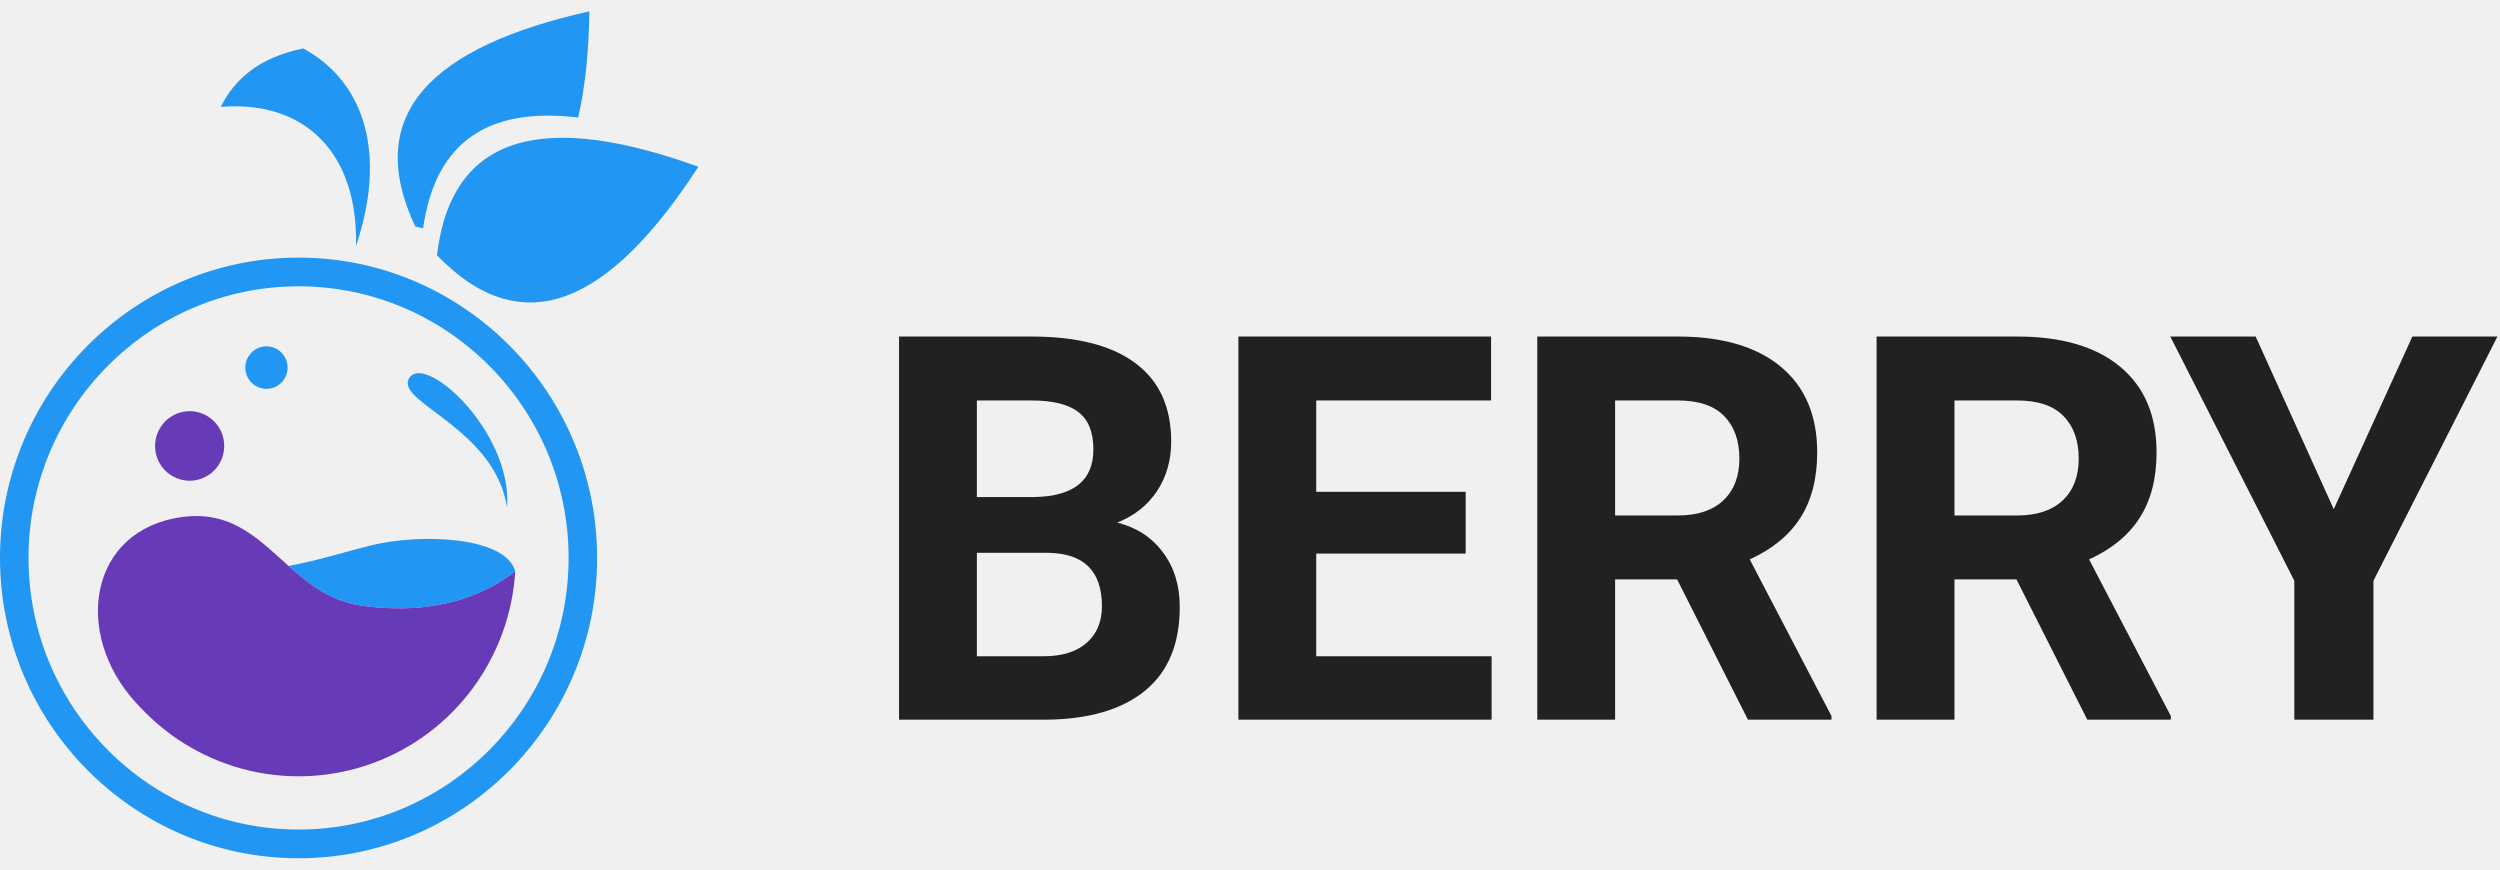
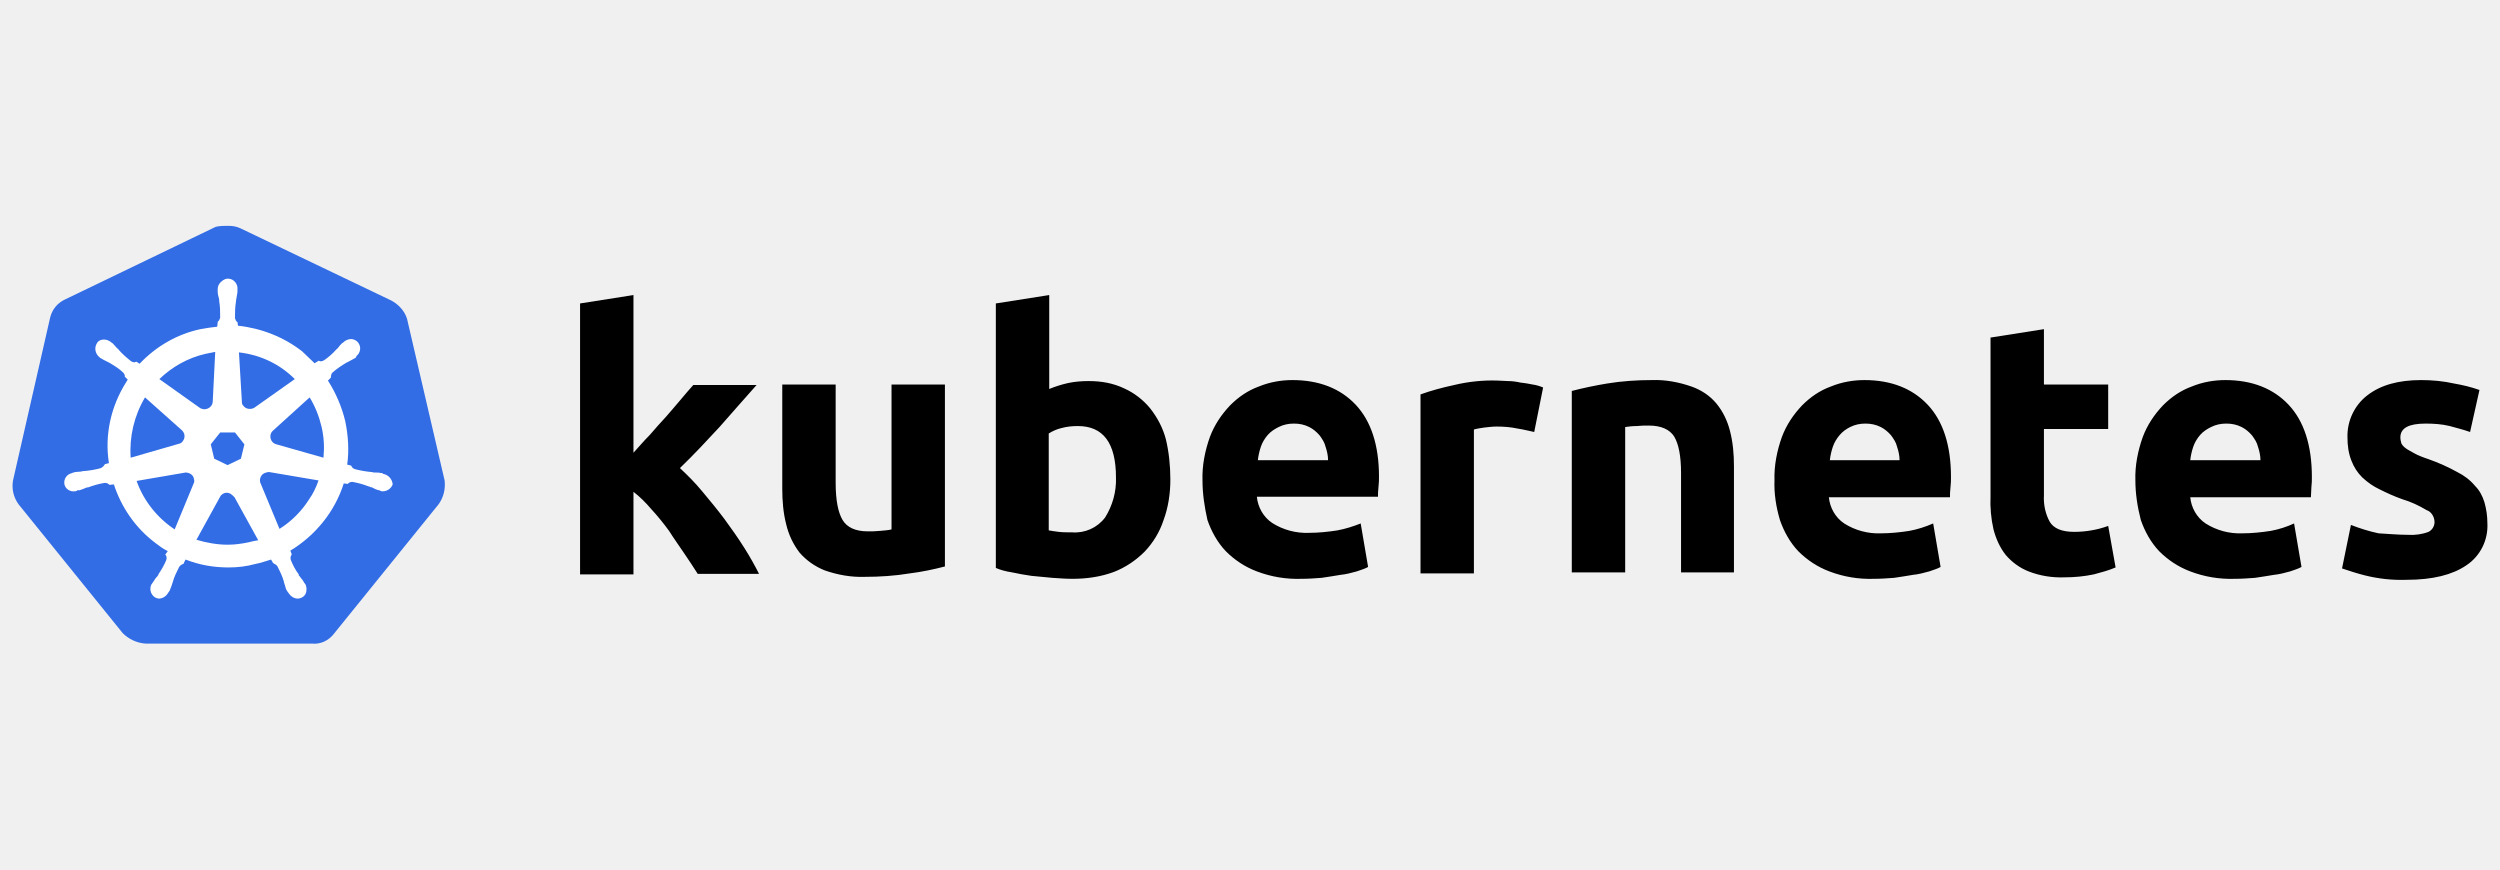
- <svg xmlns="http://www.w3.org/2000/svg" width="92" height="32" viewBox="0 0 92 32" fill="none">
-   <path d="M33.085 26.484V12.384H37.954C39.641 12.384 40.92 12.713 41.792 13.372C42.664 14.024 43.1 14.982 43.1 16.248C43.1 16.939 42.925 17.549 42.575 18.078C42.225 18.601 41.738 18.985 41.114 19.231C41.827 19.411 42.387 19.776 42.795 20.325C43.208 20.874 43.415 21.545 43.415 22.339C43.415 23.695 42.989 24.721 42.136 25.419C41.283 26.116 40.067 26.471 38.489 26.484H33.085ZM35.949 20.344V24.15H38.403C39.078 24.15 39.603 23.989 39.978 23.666C40.36 23.337 40.551 22.885 40.551 22.31C40.551 21.019 39.892 20.364 38.575 20.344H35.949ZM35.949 18.291H38.069C39.514 18.265 40.236 17.681 40.236 16.538C40.236 15.899 40.051 15.441 39.682 15.163C39.319 14.879 38.743 14.737 37.954 14.737H35.949V18.291ZM53.937 20.373H48.437V24.15H54.891V26.484H45.573V12.384H54.872V14.737H48.437V18.098H53.937V20.373ZM61.718 21.322H59.436V26.484H56.572V12.384H61.736C63.379 12.384 64.645 12.755 65.537 13.498C66.428 14.24 66.873 15.289 66.873 16.645C66.873 17.607 66.666 18.411 66.253 19.056C65.846 19.695 65.225 20.206 64.391 20.586L67.398 26.349V26.484H64.324L61.718 21.322ZM59.436 18.969H61.746C62.466 18.969 63.023 18.785 63.417 18.417C63.811 18.043 64.009 17.529 64.009 16.877C64.009 16.212 63.821 15.689 63.446 15.309C63.077 14.928 62.507 14.737 61.736 14.737H59.436V18.969ZM74.206 21.322H71.924V26.484H69.059V12.384H74.225C75.867 12.384 77.134 12.755 78.025 13.498C78.916 14.24 79.361 15.289 79.361 16.645C79.361 17.607 79.154 18.411 78.74 19.056C78.333 19.695 77.713 20.206 76.879 20.586L79.886 26.349V26.484H76.812L74.206 21.322ZM71.924 18.969H74.234C74.953 18.969 75.51 18.785 75.905 18.417C76.3 18.043 76.497 17.529 76.497 16.877C76.497 16.212 76.309 15.689 75.934 15.309C75.564 14.928 74.995 14.737 74.225 14.737H71.924V18.969ZM85.882 18.737L88.775 12.384H91.906L87.343 21.371V26.484H84.431V21.371L79.867 12.384H83.008L85.882 18.737Z" fill="#212121" />
-   <path d="M10.987 31.584C4.928 31.584 0 26.626 0 20.532C0 14.438 4.929 9.48 10.987 9.48C17.045 9.48 21.974 14.438 21.974 20.532C21.974 26.626 17.046 31.584 10.987 31.584ZM10.987 10.536C5.508 10.536 1.049 15.02 1.049 20.532C1.049 26.044 5.508 30.527 10.987 30.527C16.466 30.527 20.925 26.043 20.925 20.531C20.925 15.019 16.467 10.536 10.987 10.536Z" fill="#2196F3" />
-   <path d="M18.96 21.023C18.618 19.748 15.485 19.611 13.62 20.078C12.644 20.323 11.646 20.643 10.616 20.826C11.37 21.499 12.179 22.135 13.34 22.293C16.221 22.684 18.011 21.775 18.96 21.023Z" fill="#2196F3" />
-   <path d="M13.34 22.293C12.176 22.135 11.37 21.499 10.616 20.826C9.45 19.786 8.413 18.658 6.377 19.082C3.141 19.757 2.715 23.608 5.214 26.083C6.287 27.213 7.665 28.004 9.178 28.359C10.691 28.713 12.274 28.616 13.733 28.079C15.192 27.542 16.464 26.588 17.392 25.335C18.321 24.082 18.866 22.584 18.96 21.023C18.011 21.775 16.221 22.684 13.34 22.293Z" fill="#673AB7" />
-   <path d="M15.034 13.959C14.63 14.829 18.23 15.796 18.661 18.688C18.869 15.841 15.534 12.882 15.034 13.959Z" fill="#2196F3" />
-   <path d="M7.466 17.593C8.115 17.323 8.423 16.575 8.155 15.922C7.886 15.269 7.142 14.959 6.493 15.229C5.844 15.5 5.535 16.248 5.804 16.901C6.073 17.554 6.817 17.864 7.466 17.593Z" fill="#673AB7" />
-   <path d="M10.355 14.08C10.659 13.775 10.659 13.28 10.355 12.974C10.051 12.669 9.559 12.669 9.256 12.974C8.952 13.28 8.952 13.775 9.256 14.08C9.559 14.385 10.051 14.385 10.355 14.08Z" fill="#2196F3" />
-   <path d="M13.101 9.052C14.225 5.715 13.47 3.049 11.161 1.782C9.584 2.105 8.647 2.873 8.125 3.934C11.22 3.682 13.184 5.63 13.101 9.052Z" fill="#2196F3" />
-   <path d="M25.698 6.136C20.139 4.129 16.63 4.818 16.079 9.391C19.265 12.697 22.474 11.115 25.698 6.136Z" fill="#2196F3" />
-   <path d="M21.276 4.325C21.534 3.217 21.668 1.908 21.688 0.417C15.923 1.709 13.322 4.177 15.284 8.338C15.382 8.362 15.475 8.381 15.57 8.401C16.028 5.144 18.046 3.938 21.276 4.325Z" fill="#2196F3" />
+ <svg xmlns="http://www.w3.org/2000/svg" xmlnsSvg="http://www.w3.org/2000/svg" version="1.1" width="92" height="32" viewBox="-2.536 -2.536 505.686 89.602" id="svg10488">
+   <defs id="defs10490" />
+   <path d="m 79.797,18.8 c -0.5,-1.6 -1.7,-2.9 -3.2,-3.7 l -30.5,-14.6 c -0.8,-0.4 -1.7,-0.5 -2.5,-0.5 -0.8,0 -1.7,0 -2.5,0.2 l -30.5,14.7 c -1.5,0.7 -2.6,2 -3,3.7 L 0.097,51.5 c -0.3,1.7 0.1,3.4 1.1,4.8 L 22.297,82.4 c 1.2,1.2 2.9,2 4.6,2.1 h 33.6 c 1.8,0.2 3.5,-0.6 4.6,-2.1 l 21.1,-26.1 c 1,-1.4 1.4,-3.1 1.2,-4.8 l -7.6,-32.7 z" id="path10349" style="fill:#326de6" />
+   <path d="m 75.097,50.2 0,0 c -0.1,0 -0.2,0 -0.2,-0.1 0,-0.1 -0.2,-0.1 -0.4,-0.1 -0.4,-0.1 -0.8,-0.1 -1.2,-0.1 -0.2,0 -0.4,0 -0.6,-0.1 h -0.1 c -1.1,-0.1 -2.3,-0.3 -3.4,-0.6 -0.3,-0.1 -0.6,-0.4 -0.7,-0.7 0.1,0 0,0 0,0 l 0,0 -0.8,-0.2 c 0.4,-2.9 0.2,-5.9 -0.4,-8.8 -0.7,-2.9 -1.9,-5.7 -3.5,-8.2 l 0.6,-0.6 0,0 v -0.1 c 0,-0.3 0.1,-0.7 0.3,-0.9 0.9,-0.8 1.8,-1.4 2.8,-2 l 0,0 c 0.2,-0.1 0.4,-0.2 0.6,-0.3 0.4,-0.2 0.7,-0.4 1.1,-0.6 0.1,-0.1 0.2,-0.1 0.3,-0.2 0.1,-0.1 0,-0.1 0,-0.2 l 0,0 c 0.9,-0.7 1.1,-1.9 0.4,-2.8 -0.3,-0.4 -0.9,-0.7 -1.4,-0.7 -0.5,0 -1,0.2 -1.4,0.5 l 0,0 -0.1,0.1 c -0.1,0.1 -0.2,0.2 -0.3,0.2 -0.3,0.3 -0.6,0.6 -0.8,0.9 -0.1,0.2 -0.3,0.3 -0.4,0.4 l 0,0 c -0.7,0.8 -1.6,1.6 -2.5,2.2 -0.2,0.1 -0.4,0.2 -0.6,0.2 -0.1,0 -0.3,0 -0.4,-0.1 h -0.1 l -0.8,0.5 c -0.8,-0.8 -1.7,-1.6 -2.5,-2.4 -3.7,-2.9 -8.3,-4.7 -13,-5.2 l -0.1,-0.8 0,0 0,0.1 c -0.3,-0.2 -0.4,-0.5 -0.5,-0.8 0,-1.1 0,-2.2 0.2,-3.4 v -0.1 c 0,-0.2 0.1,-0.4 0.1,-0.6 0.1,-0.4 0.1,-0.8 0.2,-1.2 v -0.6 l 0,0 c 0.1,-1 -0.7,-2 -1.7,-2.1 -0.6,-0.1 -1.2,0.2 -1.7,0.7 -0.4,0.4 -0.6,0.9 -0.6,1.4 l 0,0 v 0.5 c 0,0.4 0.1,0.8 0.2,1.2 0.1,0.2 0.1,0.4 0.1,0.6 v 0.1 c 0.2,1.1 0.2,2.2 0.2,3.4 -0.1,0.3 -0.2,0.6 -0.5,0.8 l 0,0.2 0,0 -0.1,0.8 c -1.1,0.1 -2.2,0.3 -3.4,0.5 -4.7,1 -9,3.5 -12.3,7 l -0.6,-0.4 h -0.1 c -0.1,0 -0.2,0.1 -0.4,0.1 -0.2,0 -0.4,-0.1 -0.6,-0.2 -0.9,-0.7 -1.8,-1.5 -2.5,-2.3 l 0,0 c -0.1,-0.2 -0.3,-0.3 -0.4,-0.4 -0.3,-0.3 -0.5,-0.6 -0.8,-0.9 -0.1,-0.1 -0.2,-0.1 -0.3,-0.2 -0.1,-0.1 -0.1,-0.1 -0.1,-0.1 l 0,0 c -0.4,-0.3 -0.9,-0.5 -1.4,-0.5 -0.6,0 -1.1,0.2 -1.4,0.7 -0.6,0.9 -0.4,2.1 0.4,2.8 l 0,0 c 0.1,0 0.1,0.1 0.1,0.1 0,0 0.2,0.2 0.3,0.2 0.3,0.2 0.7,0.4 1.1,0.6 0.2,0.1 0.4,0.2 0.6,0.3 l 0,0 c 1,0.6 2,1.2 2.8,2 0.2,0.2 0.4,0.6 0.3,0.9 v -0.1 l 0,0 0.6,0.6 c -0.1,0.2 -0.2,0.3 -0.3,0.5 -3.1,4.9 -4.4,10.7 -3.5,16.4 l -0.8,0.2 0,0 c 0,0.1 -0.1,0.1 -0.1,0.1 -0.1,0.3 -0.4,0.5 -0.7,0.7 -1.1,0.3 -2.2,0.5 -3.4,0.6 h 0 c -0.2,0 -0.4,0 -0.6,0.1 -0.4,0 -0.8,0.1 -1.2,0.1 -0.1,0 -0.2,0.1 -0.4,0.1 -0.1,0 -0.1,0 -0.2,0.1 l 0,0 c -1.1,0.2 -1.8,1.2 -1.6,2.3 0,0 0,0 0,0 0.2,0.9 1.1,1.5 2,1.4 0.2,0 0.3,0 0.5,-0.1 l 0,0 c 0.1,0 0.1,0 0.1,-0.1 0,-0.1 0.3,0 0.4,0 0.4,-0.1 0.8,-0.3 1.1,-0.4 0.2,-0.1 0.4,-0.2 0.6,-0.2 h 0.1 c 1.1,-0.4 2.1,-0.7 3.3,-0.9 h 0.1 c 0.3,0 0.6,0.1 0.8,0.3 0.1,0 0.1,0.1 0.1,0.1 l 0,0 0.9,-0.1 c 1.5,4.6 4.3,8.7 8.2,11.7 0.9,0.7 1.7,1.3 2.7,1.8 l -0.5,0.7 0,0 c 0,0.1 0.1,0.1 0.1,0.1 0.2,0.3 0.2,0.7 0.1,1 -0.4,1 -1,2 -1.6,2.9 v 0.1 c -0.1,0.2 -0.2,0.3 -0.4,0.5 -0.2,0.2 -0.4,0.6 -0.7,1 -0.1,0.1 -0.1,0.2 -0.2,0.3 0,0 0,0.1 -0.1,0.1 l 0,0 c -0.5,1 -0.1,2.2 0.8,2.7 0.2,0.1 0.5,0.2 0.7,0.2 0.8,0 1.5,-0.5 1.9,-1.2 l 0,0 c 0,0 0,-0.1 0.1,-0.1 0,-0.1 0.1,-0.2 0.2,-0.3 0.1,-0.4 0.3,-0.7 0.4,-1.1 l 0.2,-0.6 0,0 c 0.3,-1.1 0.8,-2.1 1.3,-3.1 0.2,-0.3 0.5,-0.5 0.8,-0.6 0.1,0 0.1,0 0.1,-0.1 l 0,0 0.4,-0.8 c 2.8,1.1 5.7,1.6 8.7,1.6 1.8,0 3.6,-0.2 5.4,-0.7 1.1,-0.2 2.2,-0.6 3.2,-0.9 l 0.4,0.7 0,0 c 0.1,0 0.1,0 0.1,0.1 0.3,0.1 0.6,0.3 0.8,0.6 0.5,1 1,2 1.3,3.1 v 0.1 l 0.2,0.6 c 0.1,0.4 0.2,0.8 0.4,1.1 0.1,0.1 0.1,0.2 0.2,0.3 0,0 0,0.1 0.1,0.1 l 0,0 c 0.4,0.7 1.1,1.2 1.9,1.2 0.3,0 0.5,-0.1 0.8,-0.2 0.4,-0.2 0.8,-0.6 0.9,-1.1 0.1,-0.5 0.1,-1 -0.1,-1.5 l 0,0 c 0,-0.1 -0.1,-0.1 -0.1,-0.1 0,-0.1 -0.1,-0.2 -0.2,-0.3 -0.2,-0.4 -0.4,-0.7 -0.7,-1 -0.1,-0.2 -0.2,-0.3 -0.4,-0.5 v -0.2 c -0.7,-0.9 -1.2,-1.9 -1.6,-2.9 -0.1,-0.3 -0.1,-0.7 0.1,-1 0,-0.1 0.1,-0.1 0.1,-0.1 l 0,0 -0.3,-0.8 c 5.1,-3.1 9,-7.9 10.8,-13.6 l 0.8,0.1 0,0 c 0.1,0 0.1,-0.1 0.1,-0.1 0.2,-0.2 0.5,-0.3 0.8,-0.3 h 0.1 c 1.1,0.2 2.2,0.5 3.2,0.9 h 0.1 c 0.2,0.1 0.4,0.2 0.6,0.2 0.4,0.2 0.7,0.4 1.1,0.5 0.1,0 0.2,0.1 0.4,0.1 0.1,0 0.1,0 0.2,0.1 l 0,0 c 0.2,0.1 0.3,0.1 0.5,0.1 0.9,0 1.7,-0.6 2,-1.4 -0.1,-1.1 -0.9,-1.9 -1.8,-2.1 z m -28.9,-3.1 -2.7,1.3 -2.7,-1.3 -0.7,-2.9 1.9,-2.4 h 3 l 1.9,2.4 -0.7,2.9 z m 16.3,-6.5 c 0.5,2.1 0.6,4.2 0.4,6.3 l -9.5,-2.7 0,0 c -0.9,-0.2 -1.4,-1.1 -1.2,-2 0.1,-0.3 0.2,-0.5 0.4,-0.7 l 7.5,-6.8 c 1.1,1.8 1.9,3.8 2.4,5.9 z m -5.4,-9.6 -8.2,5.8 c -0.7,0.4 -1.7,0.3 -2.2,-0.4 -0.2,-0.2 -0.3,-0.4 -0.3,-0.7 l -0.6,-10.1 c 4.4,0.5 8.3,2.4 11.3,5.4 l 0,0 z m -18.1,-5.1 2,-0.4 -0.5,10 0,0 c 0,0.9 -0.8,1.6 -1.7,1.6 -0.3,0 -0.5,-0.1 -0.8,-0.2 l -8.3,-5.9 c 2.6,-2.5 5.8,-4.3 9.3,-5.1 z m -12.2,8.8 7.4,6.6 0,0 c 0.7,0.6 0.8,1.6 0.2,2.3 -0.2,0.3 -0.4,0.4 -0.8,0.5 l -9.7,2.8 c -0.3,-4.2 0.7,-8.5 2.9,-12.2 z m -1.7,16.9 9.9,-1.7 c 0.8,0 1.6,0.5 1.7,1.3 0.1,0.3 0.1,0.7 -0.1,1 l 0,0 -3.8,9.2 c -3.5,-2.3 -6.3,-5.8 -7.7,-9.8 z m 22.7,12.4 c -1.4,0.3 -2.8,0.5 -4.3,0.5 -2.1,0 -4.3,-0.4 -6.3,-1 l 4.9,-8.9 c 0.5,-0.6 1.3,-0.8 2,-0.4 0.3,0.2 0.5,0.4 0.8,0.7 l 0,0 4.8,8.7 c -0.6,0.1 -1.2,0.2 -1.9,0.4 z m 12.2,-8.7 c -1.5,2.4 -3.6,4.5 -6,6 l -3.9,-9.4 c -0.2,-0.8 0.2,-1.6 0.9,-1.9 0.3,-0.1 0.6,-0.2 0.9,-0.2 l 10,1.7 c -0.5,1.4 -1.1,2.7 -1.9,3.8 z" id="path10351" style="fill:#ffffff" />
+   <path d="m 484.497,62.5 c 1.4,0.1 2.9,-0.1 4.2,-0.6 0.8,-0.4 1.3,-1.3 1.2,-2.2 -0.1,-1 -0.7,-1.9 -1.6,-2.2 -1.5,-0.9 -3.2,-1.7 -4.9,-2.2 -1.7,-0.6 -3.2,-1.3 -4.6,-2 -1.3,-0.6 -2.4,-1.4 -3.5,-2.4 -1,-1 -1.7,-2.1 -2.2,-3.4 -0.6,-1.5 -0.8,-3.1 -0.8,-4.7 -0.1,-3.3 1.4,-6.5 4,-8.5 2.7,-2.1 6.3,-3.1 10.9,-3.1 2.2,0 4.5,0.2 6.7,0.7 1.7,0.3 3.4,0.7 5.1,1.3 l -1.9,8.5 c -1.4,-0.5 -2.7,-0.8 -4.1,-1.2 -1.6,-0.4 -3.3,-0.5 -4.9,-0.5 -3.4,0 -5.1,0.9 -5.1,2.8 0,0.4 0.1,0.8 0.2,1.2 0.2,0.4 0.5,0.7 0.9,1 0.4,0.3 1,0.6 1.7,1 0.7,0.4 1.7,0.8 2.9,1.2 2,0.7 4,1.6 5.8,2.6 1.4,0.7 2.6,1.6 3.6,2.8 0.9,0.9 1.5,2 1.9,3.3 0.4,1.4 0.6,2.8 0.6,4.2 0.2,3.4 -1.4,6.7 -4.3,8.6 -2.8,1.9 -6.8,2.9 -12,2.9 -2.9,0.1 -5.7,-0.2 -8.5,-0.9 -1.6,-0.4 -3.1,-0.9 -4.6,-1.4 l 1.8,-8.8 c 1.8,0.7 3.7,1.3 5.6,1.7 2,0.1 3.9,0.3 5.9,0.3 m -55.1,-11 c -0.1,-3 0.5,-6 1.5,-8.8 0.9,-2.4 2.3,-4.5 4.1,-6.4 1.7,-1.7 3.6,-3 5.8,-3.8 2.2,-0.9 4.5,-1.3 6.8,-1.3 5.4,0 9.7,1.7 12.8,5 3.1,3.3 4.7,8.2 4.7,14.6 0,0.6 0,1.3 -0.1,2.1 0,0.8 -0.1,1.4 -0.1,2 h -24.4 c 0.2,2.1 1.3,4.1 3.1,5.3 2.2,1.4 4.8,2.1 7.4,2 1.9,0 3.9,-0.2 5.8,-0.5 1.6,-0.3 3.2,-0.8 4.7,-1.5 l 1.5,8.8 c -0.7,0.4 -1.5,0.6 -2.3,0.9 -1.1,0.3 -2.2,0.6 -3.3,0.7 -1.2,0.2 -2.4,0.4 -3.8,0.6 -1.3,0.1 -2.7,0.2 -4.1,0.2 -3.1,0.1 -6.1,-0.4 -9,-1.5 -2.4,-0.9 -4.5,-2.3 -6.3,-4.1 -1.7,-1.8 -2.9,-4 -3.7,-6.3 -0.7,-2.7 -1.1,-5.4 -1.1,-8 m 25.3,-4.1 c 0,-0.9 -0.2,-1.8 -0.5,-2.7 -0.2,-0.9 -0.7,-1.6 -1.2,-2.3 -0.6,-0.7 -1.3,-1.3 -2.1,-1.7 -1,-0.5 -2,-0.7 -3.1,-0.7 -1.1,0 -2.1,0.2 -3.1,0.7 -0.8,0.4 -1.6,0.9 -2.2,1.6 -0.6,0.7 -1.1,1.5 -1.4,2.4 -0.3,0.9 -0.5,1.8 -0.6,2.7 l 14.2,0 m -54.6,-24.8 10.8,-1.7 v 11.2 h 13 v 9 h -13 v 13.4 c -0.1,1.9 0.3,3.8 1.2,5.4 0.8,1.3 2.4,2 4.9,2 1.2,0 2.4,-0.1 3.5,-0.3 1.2,-0.2 2.3,-0.5 3.4,-0.9 l 1.5,8.4 c -1.4,0.6 -2.9,1 -4.4,1.4 -1.9,0.4 -3.9,0.6 -5.9,0.6 -2.5,0.1 -5,-0.3 -7.3,-1.2 -1.8,-0.7 -3.4,-1.9 -4.6,-3.3 -1.2,-1.5 -2,-3.3 -2.5,-5.2 -0.5,-2.2 -0.7,-4.5 -0.6,-6.7 V 22.6 m -43.7,28.9 c -0.1,-3 0.5,-6 1.5,-8.8 0.9,-2.4 2.3,-4.5 4.1,-6.4 1.7,-1.7 3.6,-3 5.8,-3.8 2.2,-0.9 4.5,-1.3 6.8,-1.3 5.4,0 9.7,1.7 12.8,5 3.1,3.3 4.7,8.2 4.7,14.6 0,0.6 0,1.3 -0.1,2.1 -0.1,0.8 -0.1,1.4 -0.1,2 h -24.5 c 0.2,2.1 1.3,4.1 3.1,5.3 2.2,1.4 4.8,2.1 7.4,2 1.9,0 3.9,-0.2 5.8,-0.5 1.6,-0.3 3.2,-0.8 4.8,-1.5 l 1.5,8.8 c -0.7,0.4 -1.5,0.6 -2.3,0.9 -1.1,0.3 -2.2,0.6 -3.3,0.7 -1.2,0.2 -2.4,0.4 -3.8,0.6 -1.3,0.1 -2.7,0.2 -4.1,0.2 -3.1,0.1 -6.1,-0.4 -9,-1.5 -2.4,-0.9 -4.5,-2.3 -6.3,-4.1 -1.7,-1.8 -2.9,-4 -3.7,-6.3 -0.8,-2.7 -1.2,-5.4 -1.1,-8 m 25.3,-4.1 c 0,-0.9 -0.2,-1.8 -0.5,-2.7 -0.2,-0.9 -0.7,-1.6 -1.2,-2.3 -0.6,-0.7 -1.3,-1.3 -2.1,-1.7 -1,-0.5 -2,-0.7 -3.1,-0.7 -1.1,0 -2.1,0.2 -3.1,0.7 -0.8,0.4 -1.5,0.9 -2.1,1.6 -0.6,0.7 -1.1,1.5 -1.4,2.4 -0.3,0.9 -0.5,1.8 -0.6,2.7 l 14.1,0 m -66.3,-14 c 2.3,-0.6 4.7,-1.1 7.1,-1.5 3,-0.5 6.1,-0.7 9.1,-0.7 2.7,-0.1 5.4,0.4 8,1.3 2,0.7 3.8,1.9 5.1,3.5 1.3,1.6 2.2,3.5 2.7,5.5 0.6,2.3 0.8,4.7 0.8,7.1 v 21.5 h -10.7 V 50 c 0,-3.5 -0.5,-5.9 -1.4,-7.4 -0.9,-1.4 -2.6,-2.2 -5.1,-2.2 -0.8,0 -1.6,0 -2.5,0.1 -0.9,0 -1.6,0.1 -2.3,0.2 v 29.4 h -10.8 l 0,-36.7 m -7.6,8.3 c -1,-0.2 -2.1,-0.5 -3.4,-0.7 -1.4,-0.3 -2.8,-0.4 -4.2,-0.4 -0.8,0 -1.6,0.1 -2.5,0.2 -0.7,0.1 -1.4,0.2 -2.1,0.4 v 29.1 h -10.8 V 34.1 c 2.2,-0.8 4.5,-1.4 6.8,-1.9 2.9,-0.7 5.9,-1 8.8,-0.9 0.7,0 1.4,0.1 2.1,0.1 0.8,0 1.6,0.1 2.5,0.3 0.8,0.1 1.6,0.2 2.5,0.4 0.7,0.1 1.4,0.3 2.1,0.6 l -1.8,9 m -67.1,9.8 c -0.1,-3 0.5,-6 1.5,-8.8 0.9,-2.4 2.3,-4.5 4.1,-6.4 1.7,-1.7 3.6,-3 5.8,-3.8 2.2,-0.9 4.5,-1.3 6.8,-1.3 5.4,0 9.7,1.7 12.8,5 3.1,3.3 4.7,8.2 4.7,14.5 0,0.6 0,1.3 -0.1,2.1 -0.1,0.8 -0.1,1.4 -0.1,2 h -24.5 c 0.2,2.1 1.3,4.1 3.1,5.3 2.2,1.4 4.8,2.1 7.4,2 1.9,0 3.9,-0.2 5.8,-0.5 1.6,-0.3 3.2,-0.8 4.7,-1.4 l 1.5,8.8 c -0.7,0.4 -1.5,0.6 -2.3,0.9 -1.1,0.3 -2.2,0.6 -3.3,0.7 -1.2,0.2 -2.4,0.4 -3.8,0.6 -1.3,0.1 -2.7,0.2 -4.1,0.2 -3.1,0.1 -6.1,-0.4 -9,-1.5 -2.4,-0.9 -4.5,-2.3 -6.3,-4.1 -1.7,-1.8 -2.9,-4 -3.7,-6.3 -0.6,-2.7 -1,-5.3 -1,-8 m 25.4,-4.1 c 0,-0.9 -0.2,-1.8 -0.5,-2.7 -0.2,-0.9 -0.7,-1.6 -1.2,-2.3 -0.6,-0.7 -1.3,-1.3 -2.1,-1.7 -1,-0.5 -2,-0.7 -3.1,-0.7 -1.1,0 -2.1,0.2 -3.1,0.7 -0.8,0.4 -1.6,0.9 -2.2,1.6 -0.6,0.7 -1.1,1.5 -1.4,2.4 -0.3,0.9 -0.5,1.8 -0.6,2.7 l 14.2,0 m -42.9,3.5 c 0,-7 -2.6,-10.4 -7.7,-10.4 -1.1,0 -2.2,0.1 -3.3,0.4 -0.9,0.2 -1.8,0.6 -2.6,1.1 v 19.6 c 0.5,0.1 1.2,0.2 2,0.3 0.8,0.1 1.7,0.1 2.7,0.1 2.6,0.2 5.1,-0.9 6.7,-3 1.5,-2.4 2.3,-5.2 2.2,-8.1 m 11,0.4 c 0,2.8 -0.4,5.6 -1.4,8.3 -0.8,2.4 -2.1,4.5 -3.8,6.3 -1.8,1.8 -3.9,3.2 -6.2,4.1 -2.7,1 -5.5,1.4 -8.4,1.4 -1.3,0 -2.7,-0.1 -4.1,-0.2 -1.4,-0.1 -2.8,-0.3 -4.2,-0.4 -1.3,-0.2 -2.6,-0.4 -3.9,-0.7 -1.3,-0.2 -2.4,-0.5 -3.3,-0.9 V 15.7 l 10.8,-1.7 v 19 c 1.2,-0.5 2.5,-0.9 3.8,-1.2 1.4,-0.3 2.8,-0.4 4.2,-0.4 2.5,0 4.9,0.4 7.2,1.5 2,0.9 3.8,2.3 5.2,4 1.5,1.9 2.6,4 3.2,6.3 0.6,2.5 0.9,5.3 0.9,8.1 m -45.6,17.6 c -2.3,0.6 -4.7,1.1 -7.1,1.4 -3,0.5 -6.1,0.7 -9.1,0.7 -2.8,0.1 -5.5,-0.4 -8.1,-1.3 -2,-0.8 -3.7,-2 -5.1,-3.6 -1.3,-1.7 -2.2,-3.6 -2.7,-5.7 -0.6,-2.3 -0.8,-4.8 -0.8,-7.2 V 32.1 h 10.8 V 52 c 0,3.5 0.5,6 1.4,7.5 0.9,1.5 2.6,2.3 5.1,2.3 0.8,0 1.6,0 2.5,-0.1 0.9,-0.1 1.6,-0.1 2.3,-0.3 V 32.1 h 10.8 l 0,36.8 m -63,-23 c 1.1,-1.2 2.1,-2.4 3.3,-3.6 1.1,-1.3 2.2,-2.5 3.3,-3.7 1.1,-1.3 2.1,-2.4 3,-3.5 0.9,-1.1 1.8,-2.1 2.5,-2.9 h 12.8 c -2.6,2.9 -5.1,5.8 -7.5,8.5 -2.5,2.7 -5.1,5.5 -8,8.3 1.6,1.5 3.1,3 4.5,4.7 1.5,1.8 3,3.6 4.5,5.6 1.4,1.9 2.8,3.9 4,5.8 1.2,1.9 2.2,3.7 3,5.3 h -12.4 c -0.8,-1.3 -1.7,-2.6 -2.7,-4.1 -1,-1.5 -2.1,-3 -3.1,-4.6 -1.1,-1.5 -2.3,-3 -3.6,-4.4 -1.1,-1.3 -2.3,-2.5 -3.6,-3.5 v 16.7 h -10.8 V 15.7 l 10.8,-1.7 0,31.9" id="path3003" style="fill:#000000" />
</svg>
